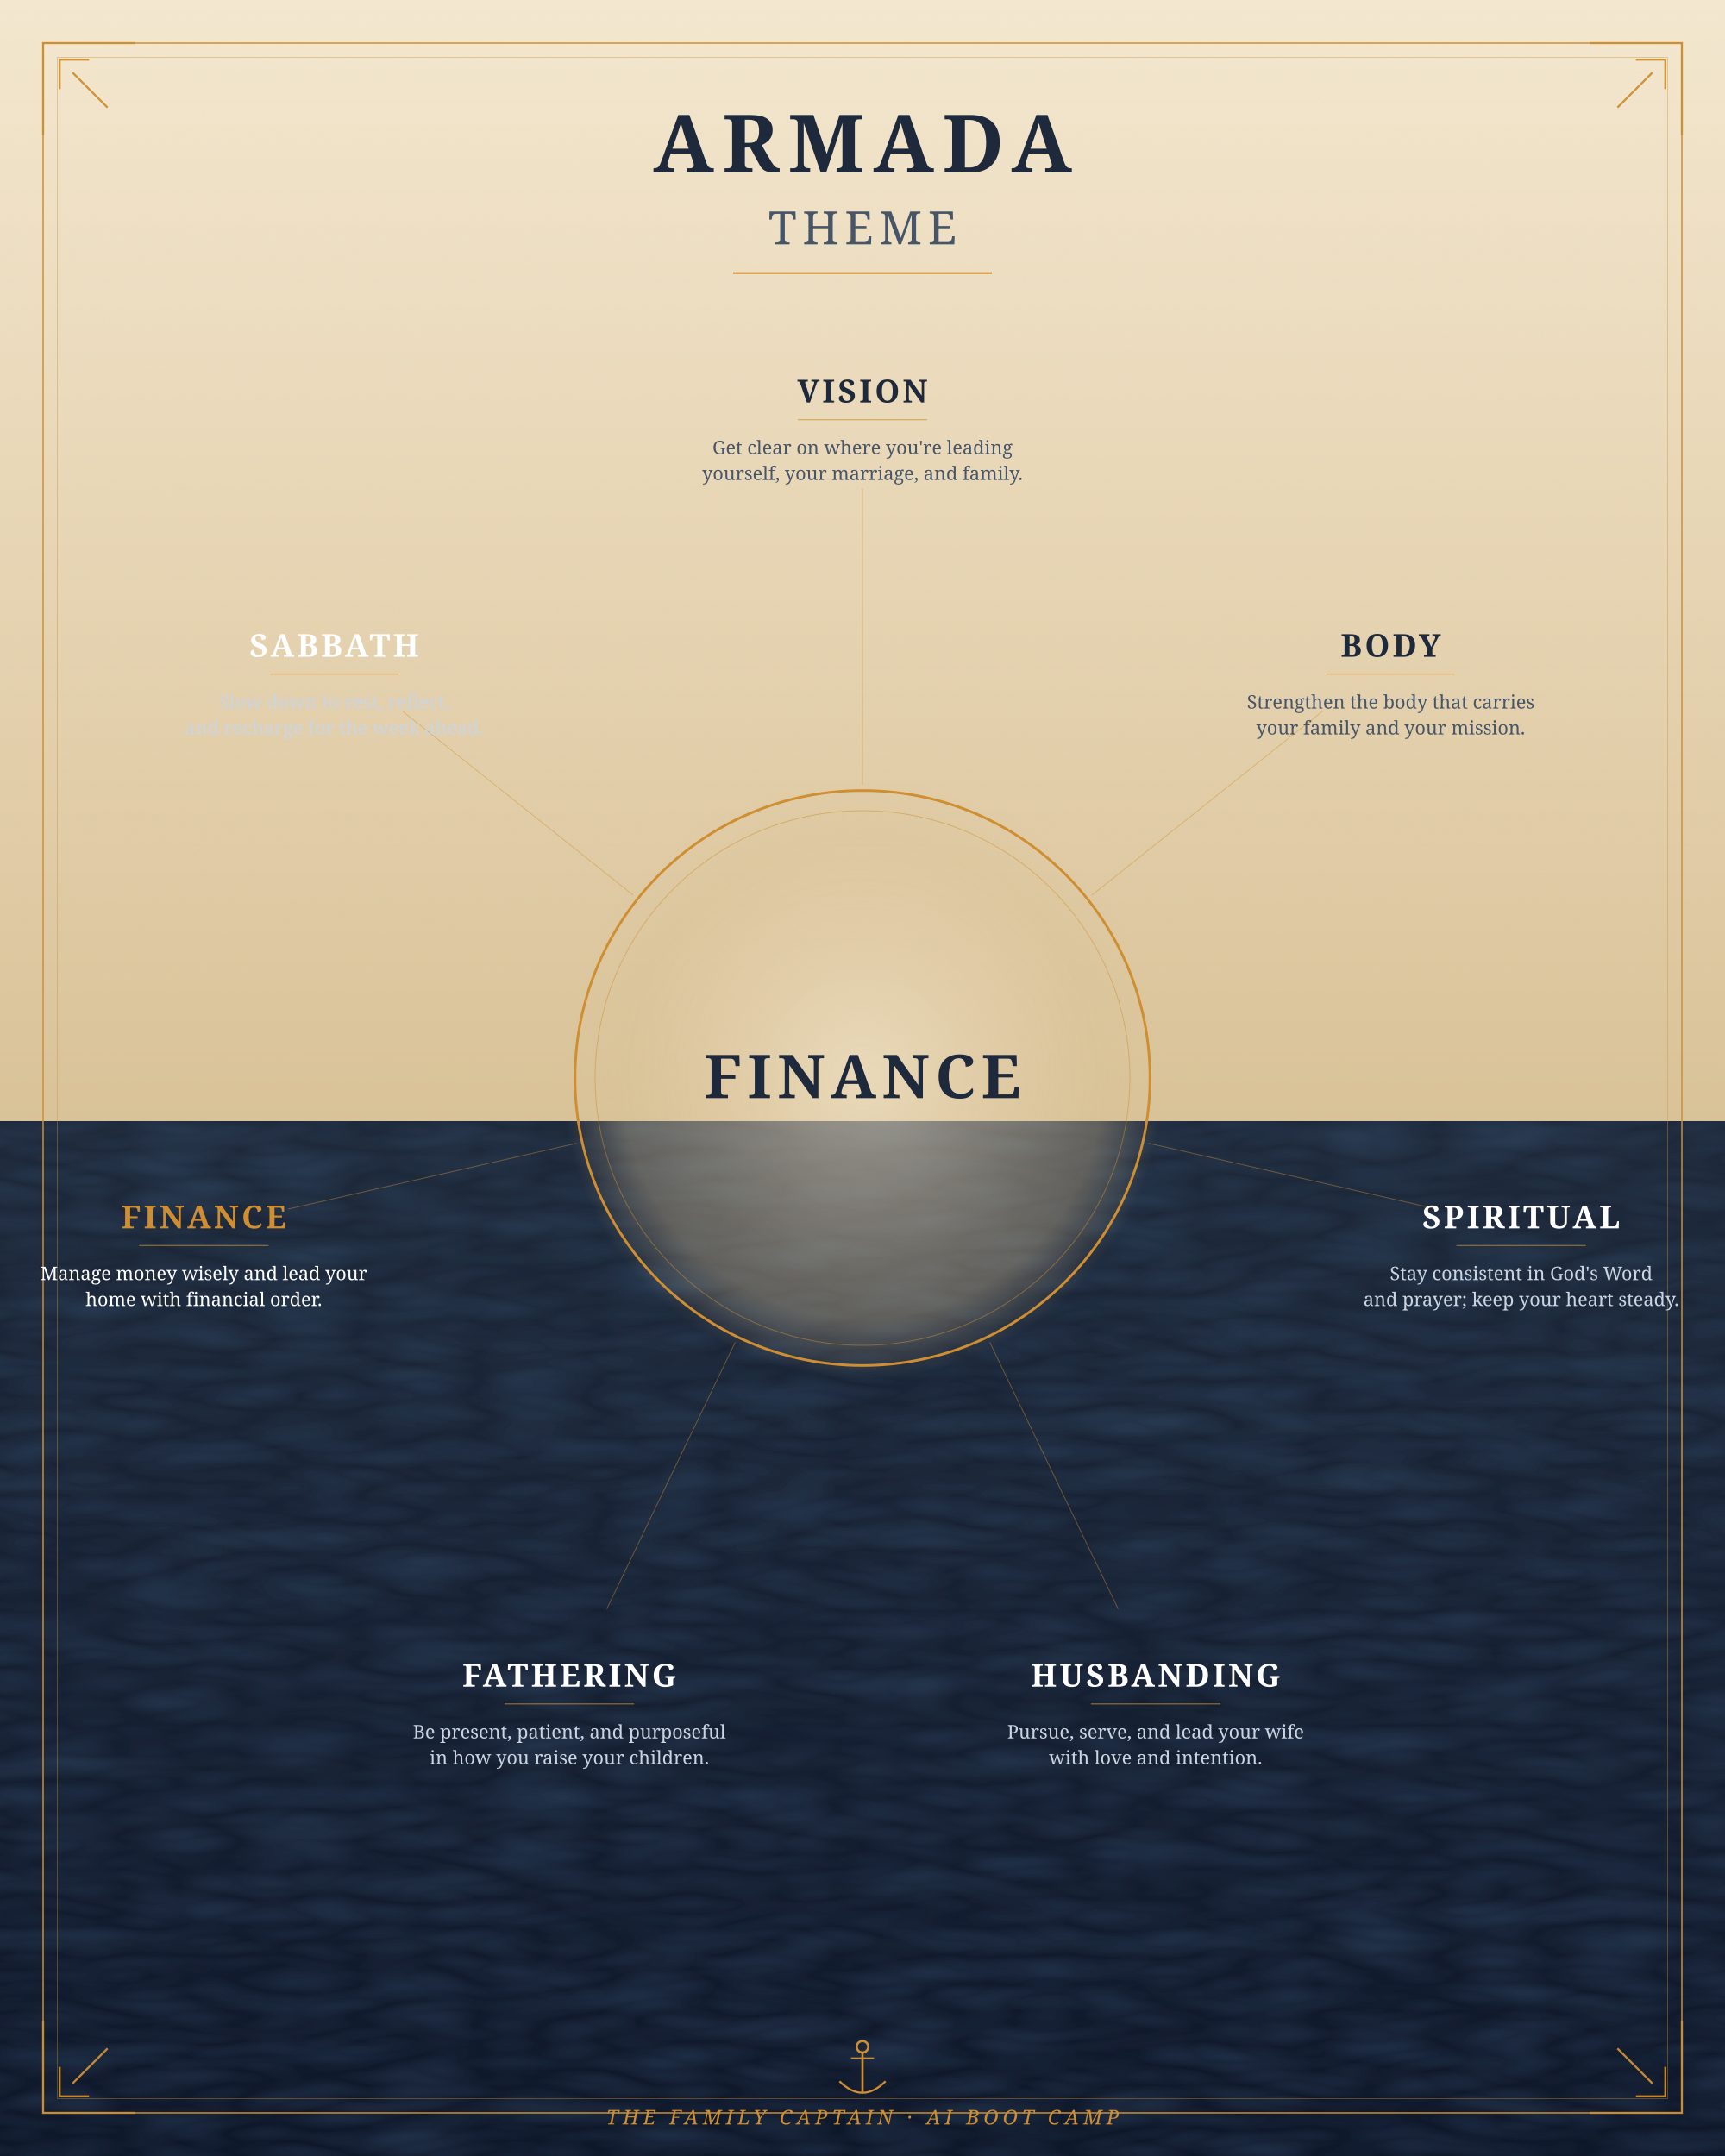
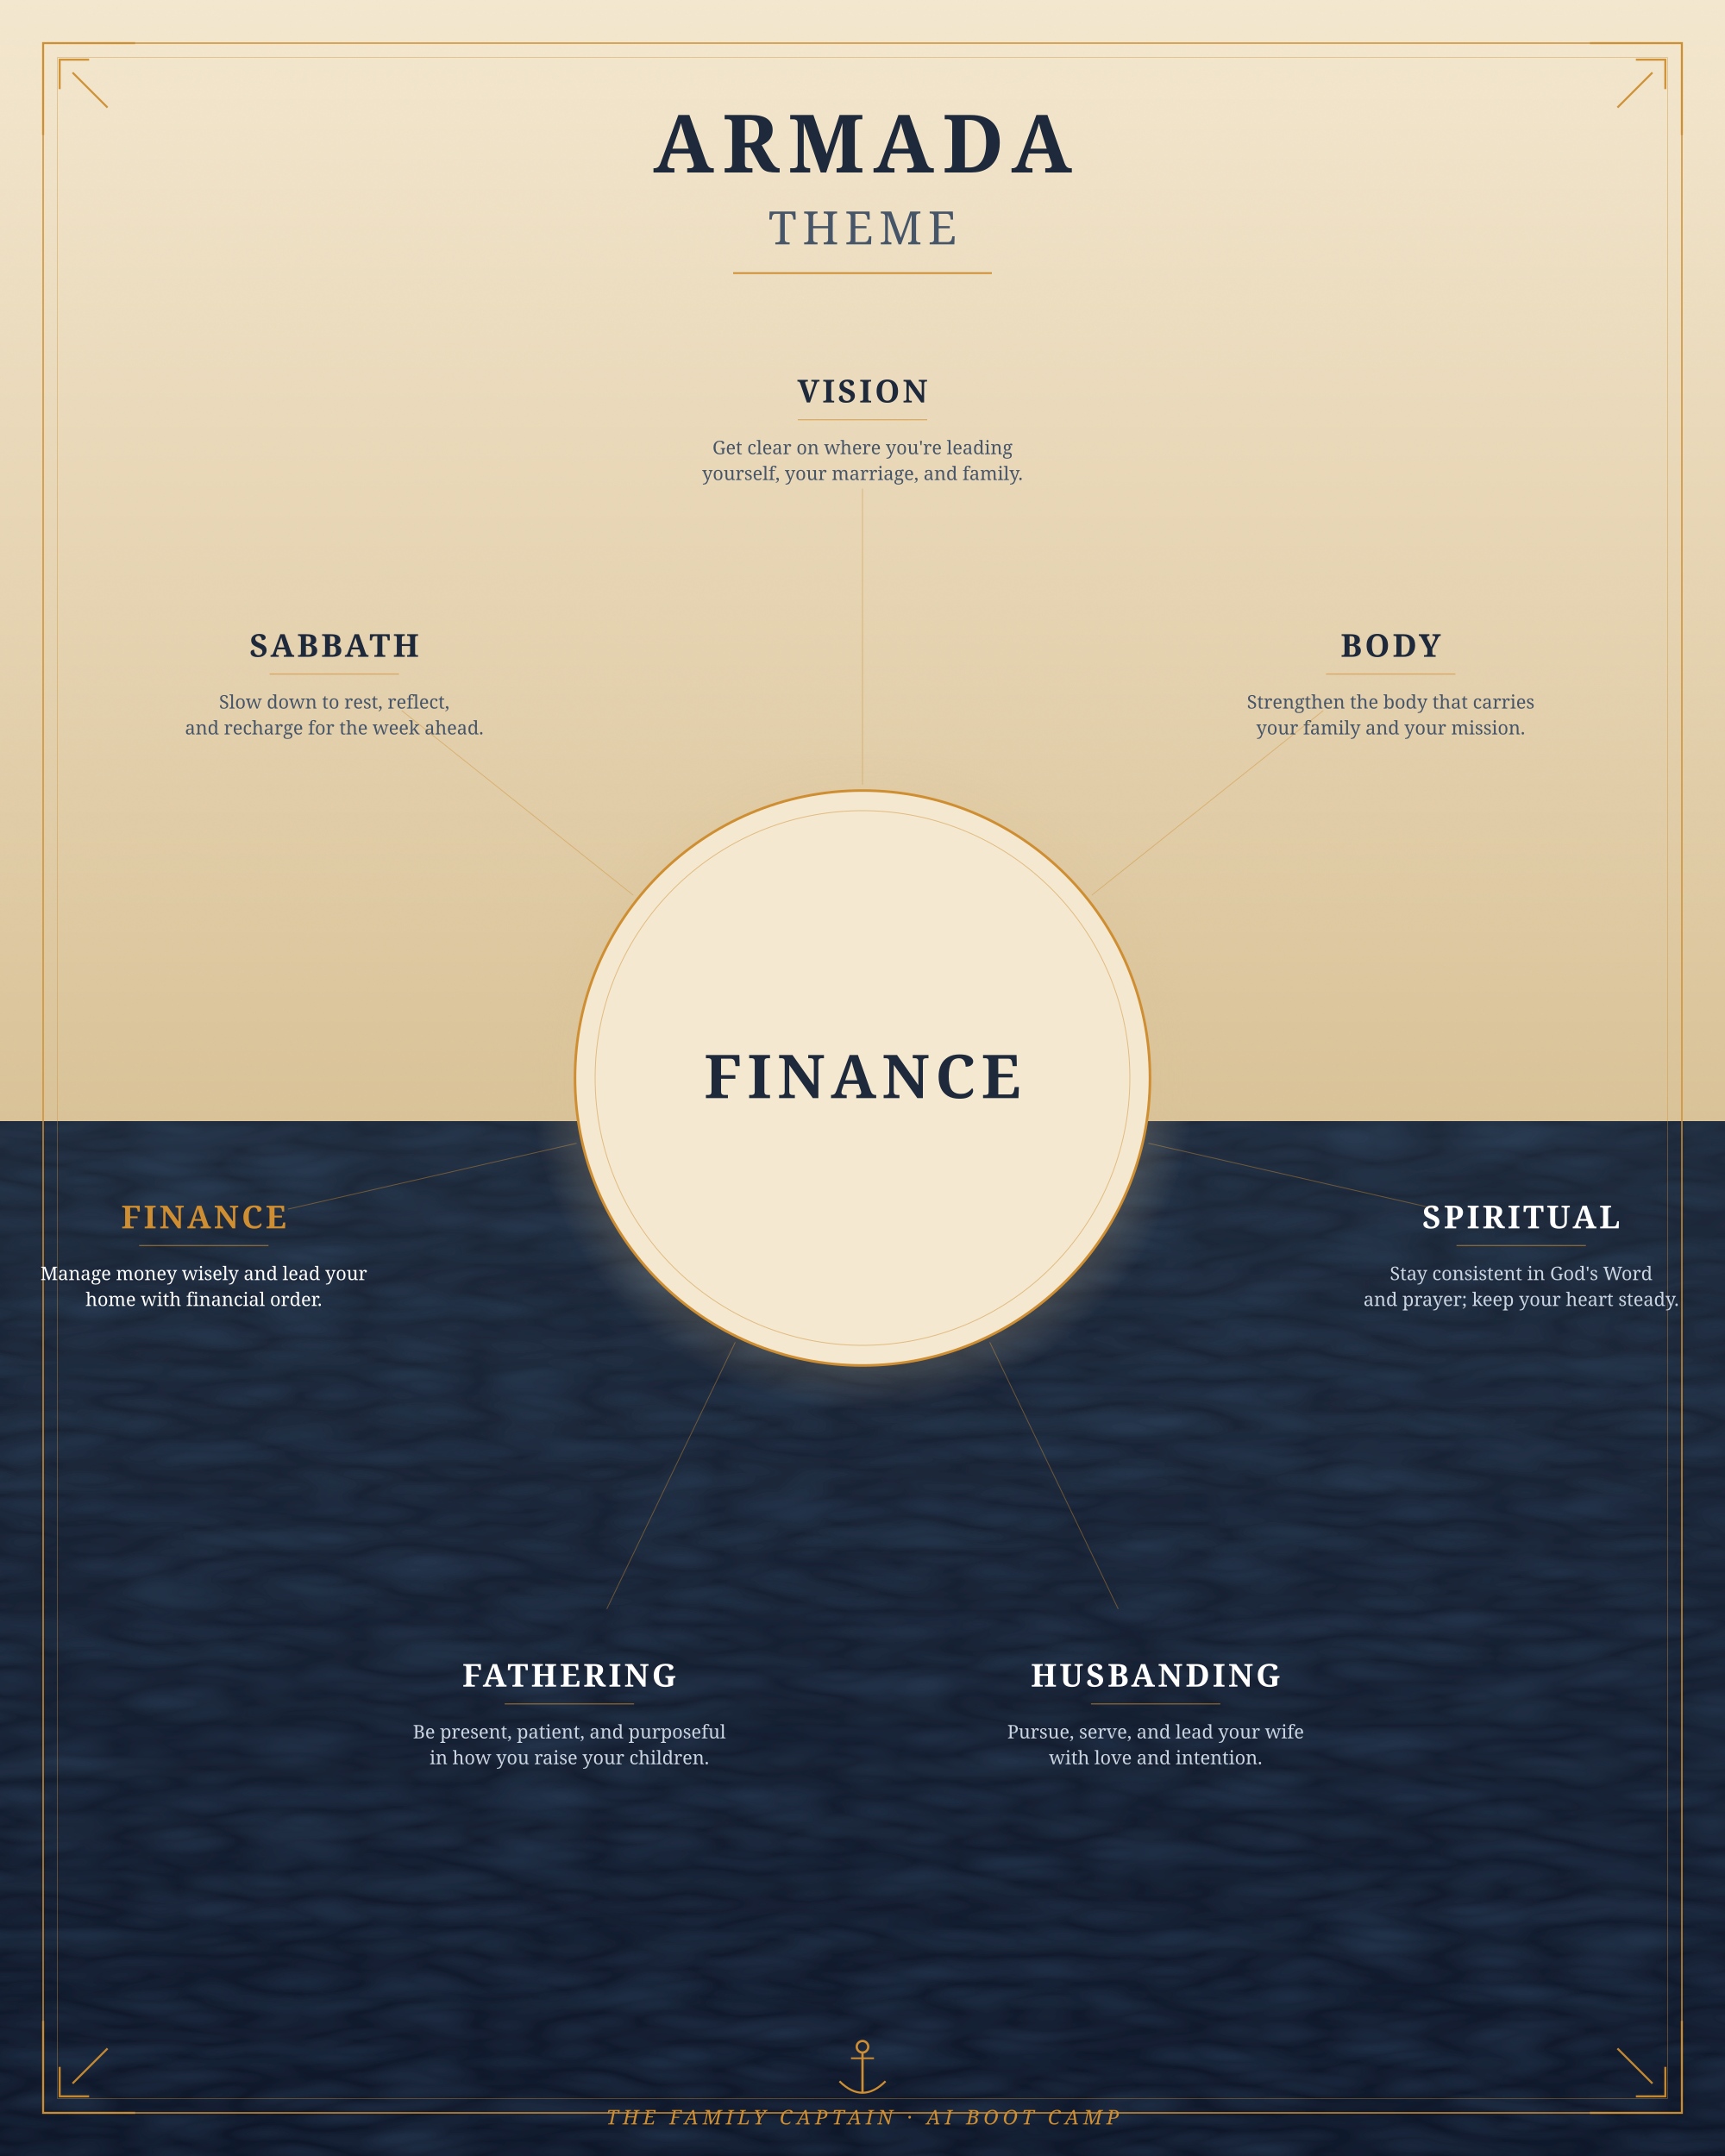
<svg xmlns="http://www.w3.org/2000/svg" viewBox="0 0 1200 1500" role="img" aria-label="The Family Captain · Armada Theme · 7-week framework">
  <defs>
    <linearGradient id="parchment" x1="0" y1="0" x2="0" y2="1">
      <stop offset="0%" stop-color="#F4E8D0" />
      <stop offset="100%" stop-color="#D9C297" />
    </linearGradient>
    <linearGradient id="ocean" x1="0" y1="0" x2="0" y2="1">
      <stop offset="0%" stop-color="#1E293B" />
      <stop offset="100%" stop-color="#0F172A" />
    </linearGradient>
    <radialGradient id="centerGlow" cx="50%" cy="50%" r="50%">
      <stop offset="0%" stop-color="#F4E8D0" stop-opacity="1" />
      <stop offset="80%" stop-color="#D9C297" stop-opacity="0.6" />
      <stop offset="100%" stop-color="#D9C297" stop-opacity="0" />
    </radialGradient>
    <filter id="grain">
      <feTurbulence type="fractalNoise" baseFrequency="0.9" numOctaves="2" stitchTiles="stitch" />
      <feColorMatrix values="0 0 0 0 0.7   0 0 0 0 0.6   0 0 0 0 0.45   0 0 0 0.06 0" />
      <feComposite operator="in" in2="SourceGraphic" />
    </filter>
    <filter id="waves">
      <feTurbulence type="turbulence" baseFrequency="0.012 0.05" numOctaves="2" seed="3" />
      <feColorMatrix values="0 0 0 0 0.05   0 0 0 0 0.12   0 0 0 0 0.22   0 0 0 0.4 0" />
      <feComposite operator="in" in2="SourceGraphic" />
    </filter>
  </defs>
  <rect width="1200" height="780.0" fill="url(#parchment)" />
  <rect y="780.0" width="1200" height="720.0" fill="url(#ocean)" />
  <rect width="1200" height="780.0" filter="url(#grain)" />
  <rect y="780.0" width="1200" height="720.0" filter="url(#waves)" />
  <rect x="30" y="30" width="1140" height="1440" fill="none" stroke="#CE8E31" stroke-width="1.0" opacity="0.9" />
  <rect x="40" y="40" width="1120" height="1420" fill="none" stroke="#CE8E31" stroke-width="0.4" opacity="0.6" />
  <g stroke="#CE8E31" stroke-width="1.4" fill="none" opacity="0.95">
    <path d="M 30,94 L 30,30 L 94,30" />
    <path d="M 41.52,62.0 L 41.52,41.52 L 62.0,41.52" />
    <line x1="50.48" y1="50.48" x2="74.8" y2="74.8" />
  </g>
  <g stroke="#CE8E31" stroke-width="1.4" fill="none" opacity="0.95">
    <path d="M 1170,94 L 1170,30 L 1106,30" />
    <path d="M 1158.48,62.0 L 1158.48,41.52 L 1138.0,41.52" />
    <line x1="1149.52" y1="50.48" x2="1125.2" y2="74.8" />
  </g>
  <g stroke="#CE8E31" stroke-width="1.4" fill="none" opacity="0.95">
    <path d="M 30,1406 L 30,1470 L 94,1470" />
    <path d="M 41.52,1438.0 L 41.52,1458.48 L 62.0,1458.48" />
    <line x1="50.48" y1="1449.52" x2="74.8" y2="1425.2" />
  </g>
  <g stroke="#CE8E31" stroke-width="1.4" fill="none" opacity="0.95">
    <path d="M 1170,1406 L 1170,1470 L 1106,1470" />
    <path d="M 1158.48,1438.0 L 1158.48,1458.48 L 1138.0,1458.48" />
    <line x1="1149.52" y1="1449.52" x2="1125.2" y2="1425.2" />
  </g>
  <text x="600.0" y="120" text-anchor="middle" font-family="Georgia, serif" font-size="56" font-weight="700" fill="#1E293B" letter-spacing="6">ARMADA</text>
  <text x="600.0" y="170" text-anchor="middle" font-family="Georgia, serif" font-size="32" font-weight="500" fill="#475569" letter-spacing="4">THEME</text>
  <line x1="510.0" y1="190" x2="690.0" y2="190" stroke="#CE8E31" stroke-width="1.2" />
  <line x1="600.0" y1="546.0" x2="600.0" y2="340.0" stroke="#CE8E31" stroke-width="0.6" opacity="0.45" />
  <line x1="759.494" y1="622.808" x2="920.551" y2="494.369" stroke="#CE8E31" stroke-width="0.6" opacity="0.45" />
  <line x1="798.885" y1="795.394" x2="999.72" y2="841.234" stroke="#CE8E31" stroke-width="0.6" opacity="0.45" />
  <line x1="688.512" y1="933.798" x2="777.892" y2="1119.397" stroke="#CE8E31" stroke-width="0.6" opacity="0.45" />
  <line x1="511.488" y1="933.798" x2="422.108" y2="1119.397" stroke="#CE8E31" stroke-width="0.6" opacity="0.45" />
  <line x1="401.115" y1="795.394" x2="200.28" y2="841.234" stroke="#CE8E31" stroke-width="0.6" opacity="0.45" />
  <line x1="440.506" y1="622.808" x2="279.449" y2="494.369" stroke="#CE8E31" stroke-width="0.6" opacity="0.45" />
-   <circle cx="600.0" cy="750.0" r="210" fill="url(#centerGlow)" opacity="0.6" />
-   <circle cx="600.0" cy="750.0" r="200" fill="none" stroke="#CE8E31" stroke-width="1.8" />
+   <circle cx="600.0" cy="750.0" r="230" fill="url(#centerGlow)" opacity="0.45" />
+   <circle cx="600.0" cy="750.0" r="200" fill="#F4E8D0" stroke="#CE8E31" stroke-width="1.8" />
  <circle cx="600.0" cy="750.0" r="186" fill="none" stroke="#CE8E31" stroke-width="0.6" opacity="0.5" />
  <text x="600.0" y="764.0" text-anchor="middle" font-family="Georgia, serif" font-size="42" font-weight="700" fill="#1E293B" letter-spacing="4">FINANCE</text>
  <g>
    <text x="600.0" y="280.0" text-anchor="middle" font-family="Georgia, serif" font-size="22" font-weight="700" letter-spacing="2" fill="#1E293B">VISION</text>
    <line x1="555.0" y1="292.0" x2="645.0" y2="292.0" stroke="#CE8E31" stroke-width="0.8" opacity="0.6" />
    <text x="600.0" y="316.0" text-anchor="middle" font-family="Georgia, serif" font-size="13" fill="#475569">Get clear on where you're leading</text>
    <text x="600.0" y="334.0" text-anchor="middle" font-family="Georgia, serif" font-size="13" fill="#475569">yourself, your marriage, and family.</text>
  </g>
  <g>
    <text x="967.461" y="456.96" text-anchor="middle" font-family="Georgia, serif" font-size="22" font-weight="700" letter-spacing="2" fill="#1E293B">BODY</text>
    <line x1="922.461" y1="468.96" x2="1012.461" y2="468.96" stroke="#CE8E31" stroke-width="0.8" opacity="0.6" />
    <text x="967.461" y="492.96" text-anchor="middle" font-family="Georgia, serif" font-size="13" fill="#475569">Strengthen the body that carries</text>
    <text x="967.461" y="510.96" text-anchor="middle" font-family="Georgia, serif" font-size="13" fill="#475569">your family and your mission.</text>
  </g>
  <g>
    <text x="1058.216" y="854.585" text-anchor="middle" font-family="Georgia, serif" font-size="22" font-weight="700" letter-spacing="2" fill="#FFFFFF">SPIRITUAL</text>
    <line x1="1013.216" y1="866.585" x2="1103.216" y2="866.585" stroke="#CE8E31" stroke-width="0.8" opacity="0.6" />
    <text x="1058.216" y="890.585" text-anchor="middle" font-family="Georgia, serif" font-size="13" fill="#CBD5E1">Stay consistent in God's Word</text>
    <text x="1058.216" y="908.585" text-anchor="middle" font-family="Georgia, serif" font-size="13" fill="#CBD5E1">and prayer; keep your heart steady.</text>
  </g>
  <g>
    <text x="803.925" y="1173.455" text-anchor="middle" font-family="Georgia, serif" font-size="22" font-weight="700" letter-spacing="2" fill="#FFFFFF">HUSBANDING</text>
    <line x1="758.925" y1="1185.455" x2="848.925" y2="1185.455" stroke="#CE8E31" stroke-width="0.8" opacity="0.6" />
    <text x="803.925" y="1209.455" text-anchor="middle" font-family="Georgia, serif" font-size="13" fill="#CBD5E1">Pursue, serve, and lead your wife</text>
    <text x="803.925" y="1227.455" text-anchor="middle" font-family="Georgia, serif" font-size="13" fill="#CBD5E1">with love and intention.</text>
  </g>
  <g>
    <text x="396.075" y="1173.455" text-anchor="middle" font-family="Georgia, serif" font-size="22" font-weight="700" letter-spacing="2" fill="#FFFFFF">FATHERING</text>
    <line x1="351.075" y1="1185.455" x2="441.075" y2="1185.455" stroke="#CE8E31" stroke-width="0.8" opacity="0.6" />
    <text x="396.075" y="1209.455" text-anchor="middle" font-family="Georgia, serif" font-size="13" fill="#CBD5E1">Be present, patient, and purposeful</text>
    <text x="396.075" y="1227.455" text-anchor="middle" font-family="Georgia, serif" font-size="13" fill="#CBD5E1">in how you raise your children.</text>
  </g>
  <g>
    <text x="141.784" y="854.585" text-anchor="middle" font-family="Georgia, serif" font-size="22" font-weight="700" letter-spacing="2" fill="#CE8E31">FINANCE</text>
    <line x1="96.784" y1="866.585" x2="186.784" y2="866.585" stroke="#CE8E31" stroke-width="0.8" opacity="0.6" />
    <text x="141.784" y="890.585" text-anchor="middle" font-family="Georgia, serif" font-size="13" fill="#FFFFFF">Manage money wisely and lead your</text>
    <text x="141.784" y="908.585" text-anchor="middle" font-family="Georgia, serif" font-size="13" fill="#FFFFFF">home with financial order.</text>
  </g>
  <g>
-     <text x="232.539" y="456.96" text-anchor="middle" font-family="Georgia, serif" font-size="22" font-weight="700" letter-spacing="2" fill="#FFFFFF">SABBATH</text>
+     <text x="232.539" y="456.96" text-anchor="middle" font-family="Georgia, serif" font-size="22" font-weight="700" letter-spacing="2" fill="#1E293B">SABBATH</text>
    <line x1="187.539" y1="468.96" x2="277.539" y2="468.96" stroke="#CE8E31" stroke-width="0.8" opacity="0.6" />
-     <text x="232.539" y="492.96" text-anchor="middle" font-family="Georgia, serif" font-size="13" fill="#CBD5E1">Slow down to rest, reflect,</text>
-     <text x="232.539" y="510.96" text-anchor="middle" font-family="Georgia, serif" font-size="13" fill="#CBD5E1">and recharge for the week ahead.</text>
+     <text x="232.539" y="492.96" text-anchor="middle" font-family="Georgia, serif" font-size="13" fill="#475569">Slow down to rest, reflect,</text>
+     <text x="232.539" y="510.96" text-anchor="middle" font-family="Georgia, serif" font-size="13" fill="#475569">and recharge for the week ahead.</text>
  </g>
  <g stroke="#CE8E31" stroke-width="1.6" fill="none" transform="translate(578.0,1418)">
    <circle cx="22" cy="6" r="4" />
    <line x1="22" y1="10" x2="22" y2="38" />
    <path d="M 6,30 Q 22,46 38,30" stroke-width="1.4" />
    <line x1="14" y1="14" x2="30" y2="14" stroke-width="1.2" />
  </g>
  <text x="600.0" y="1478" text-anchor="middle" font-family="Georgia, serif" font-size="14" fill="#CE8E31" letter-spacing="3" font-style="italic">THE FAMILY CAPTAIN · AI BOOT CAMP</text>
</svg>
